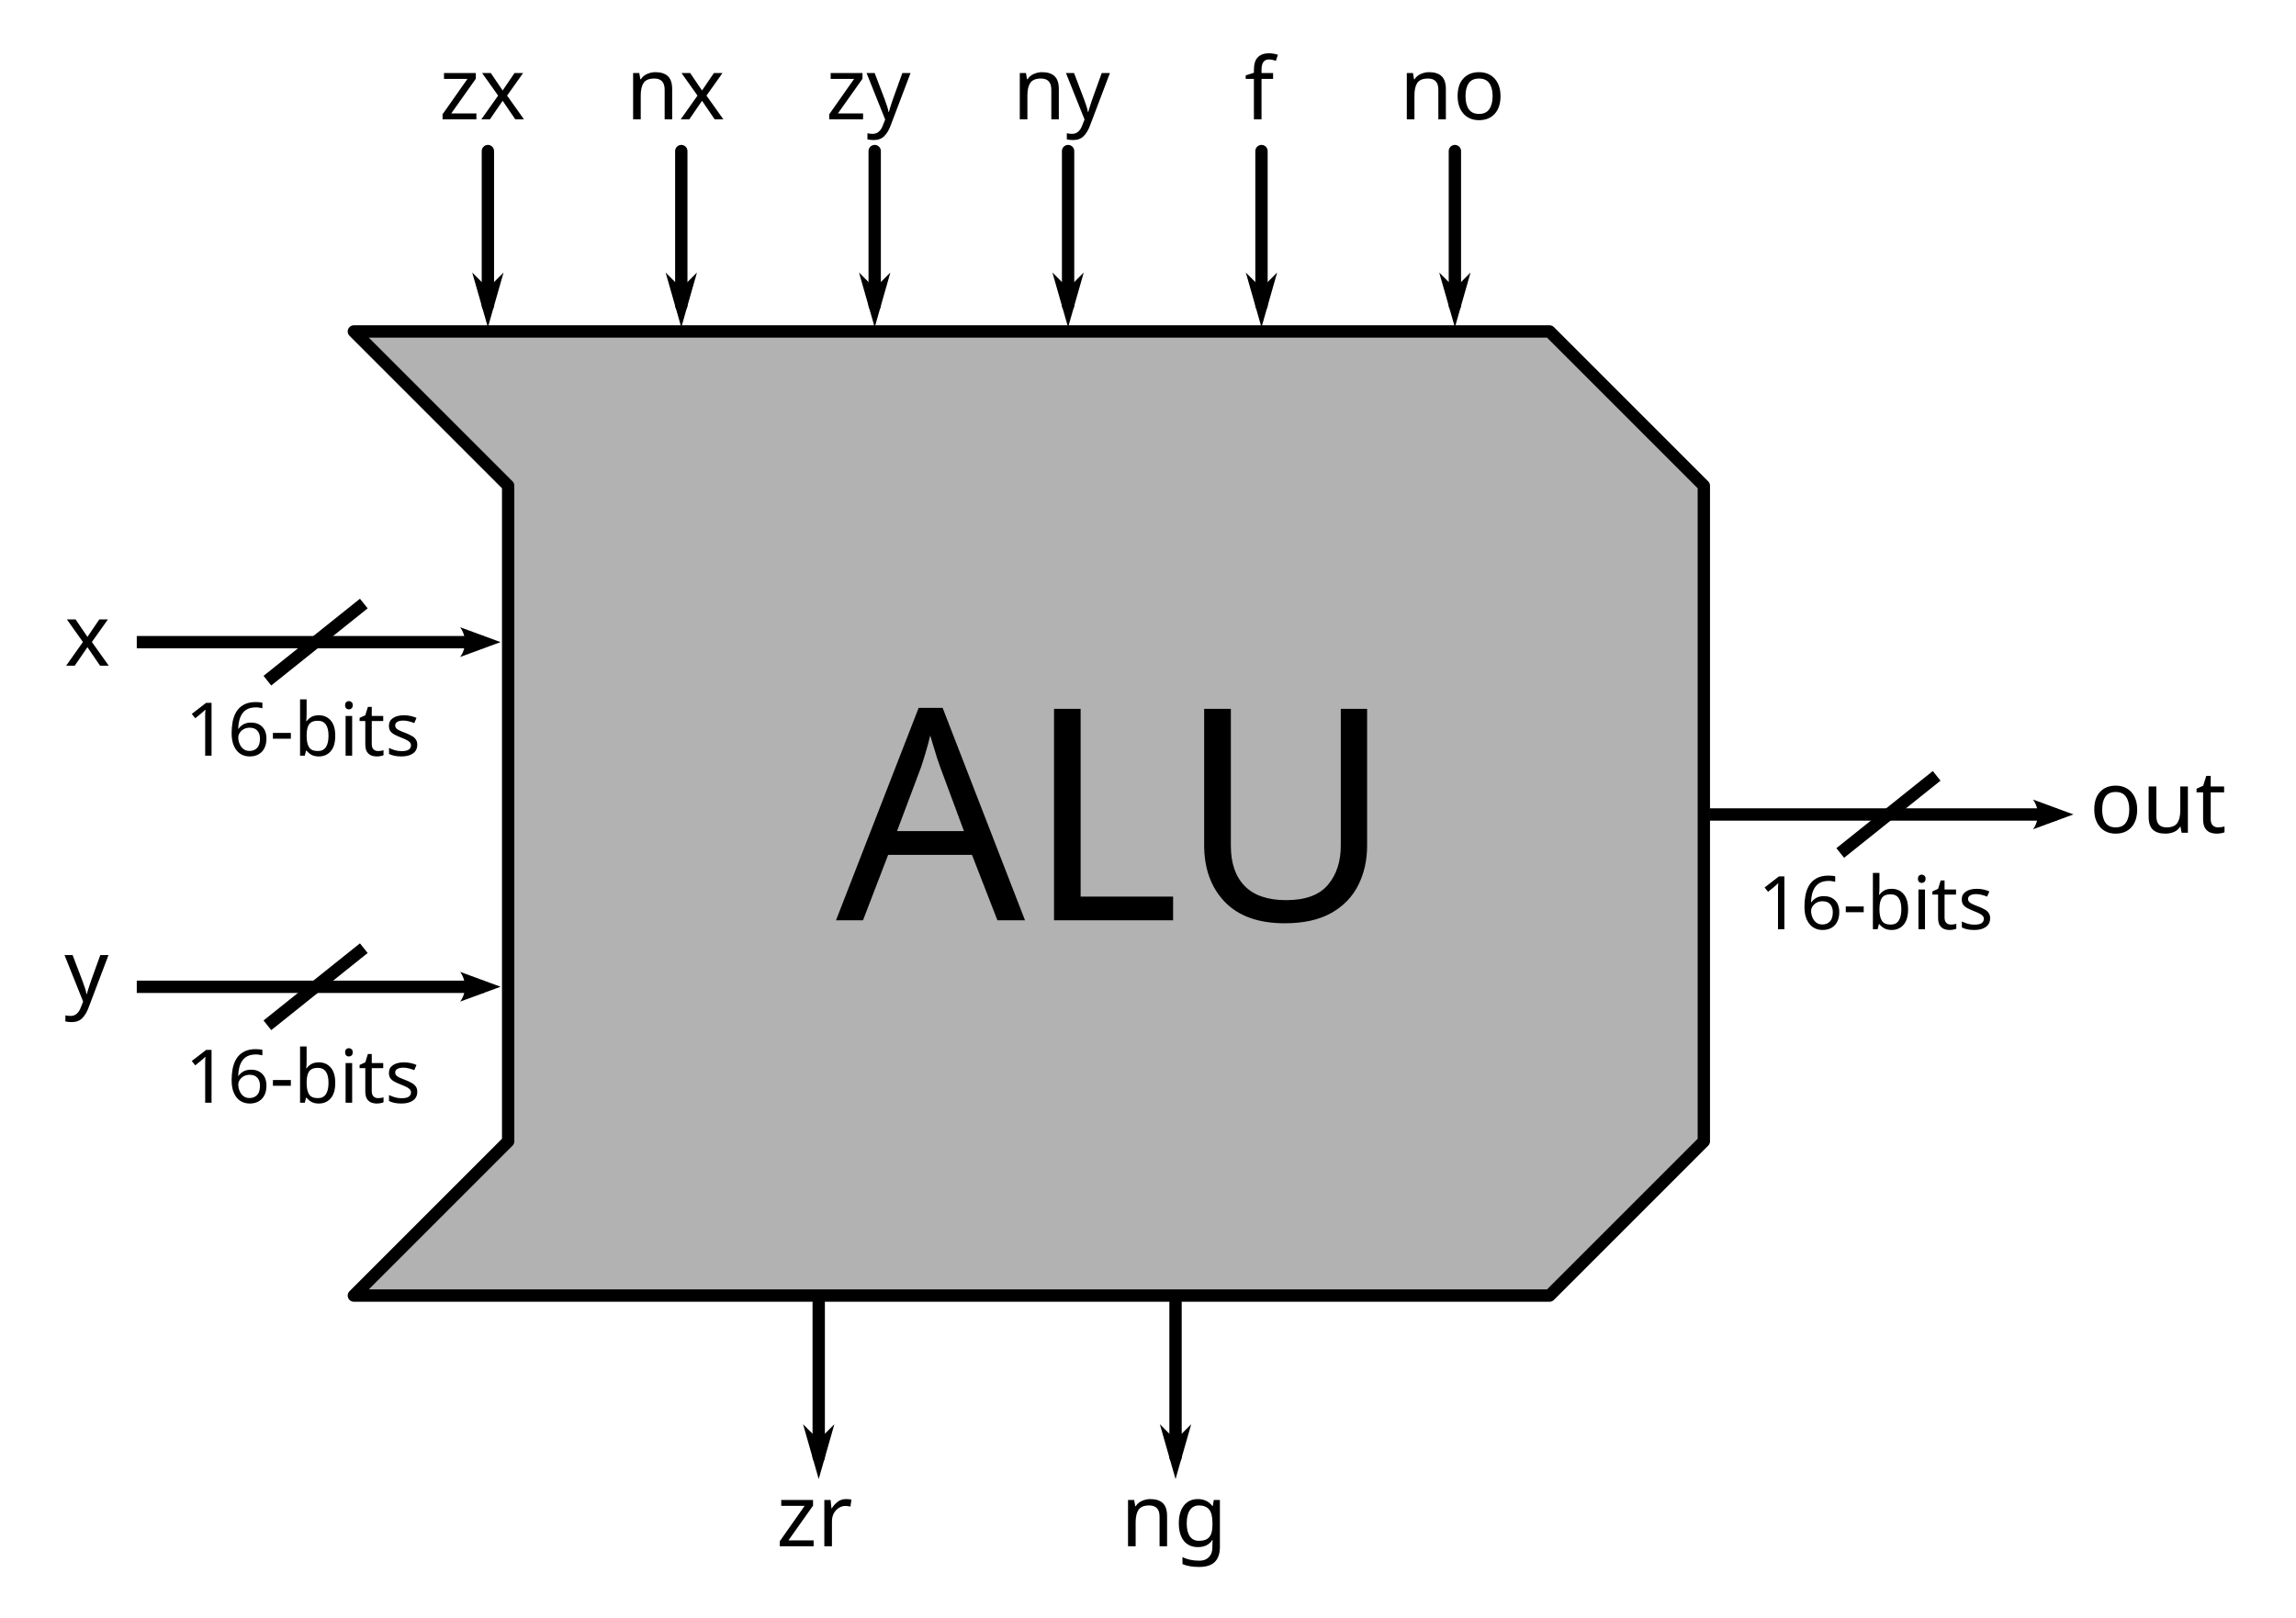
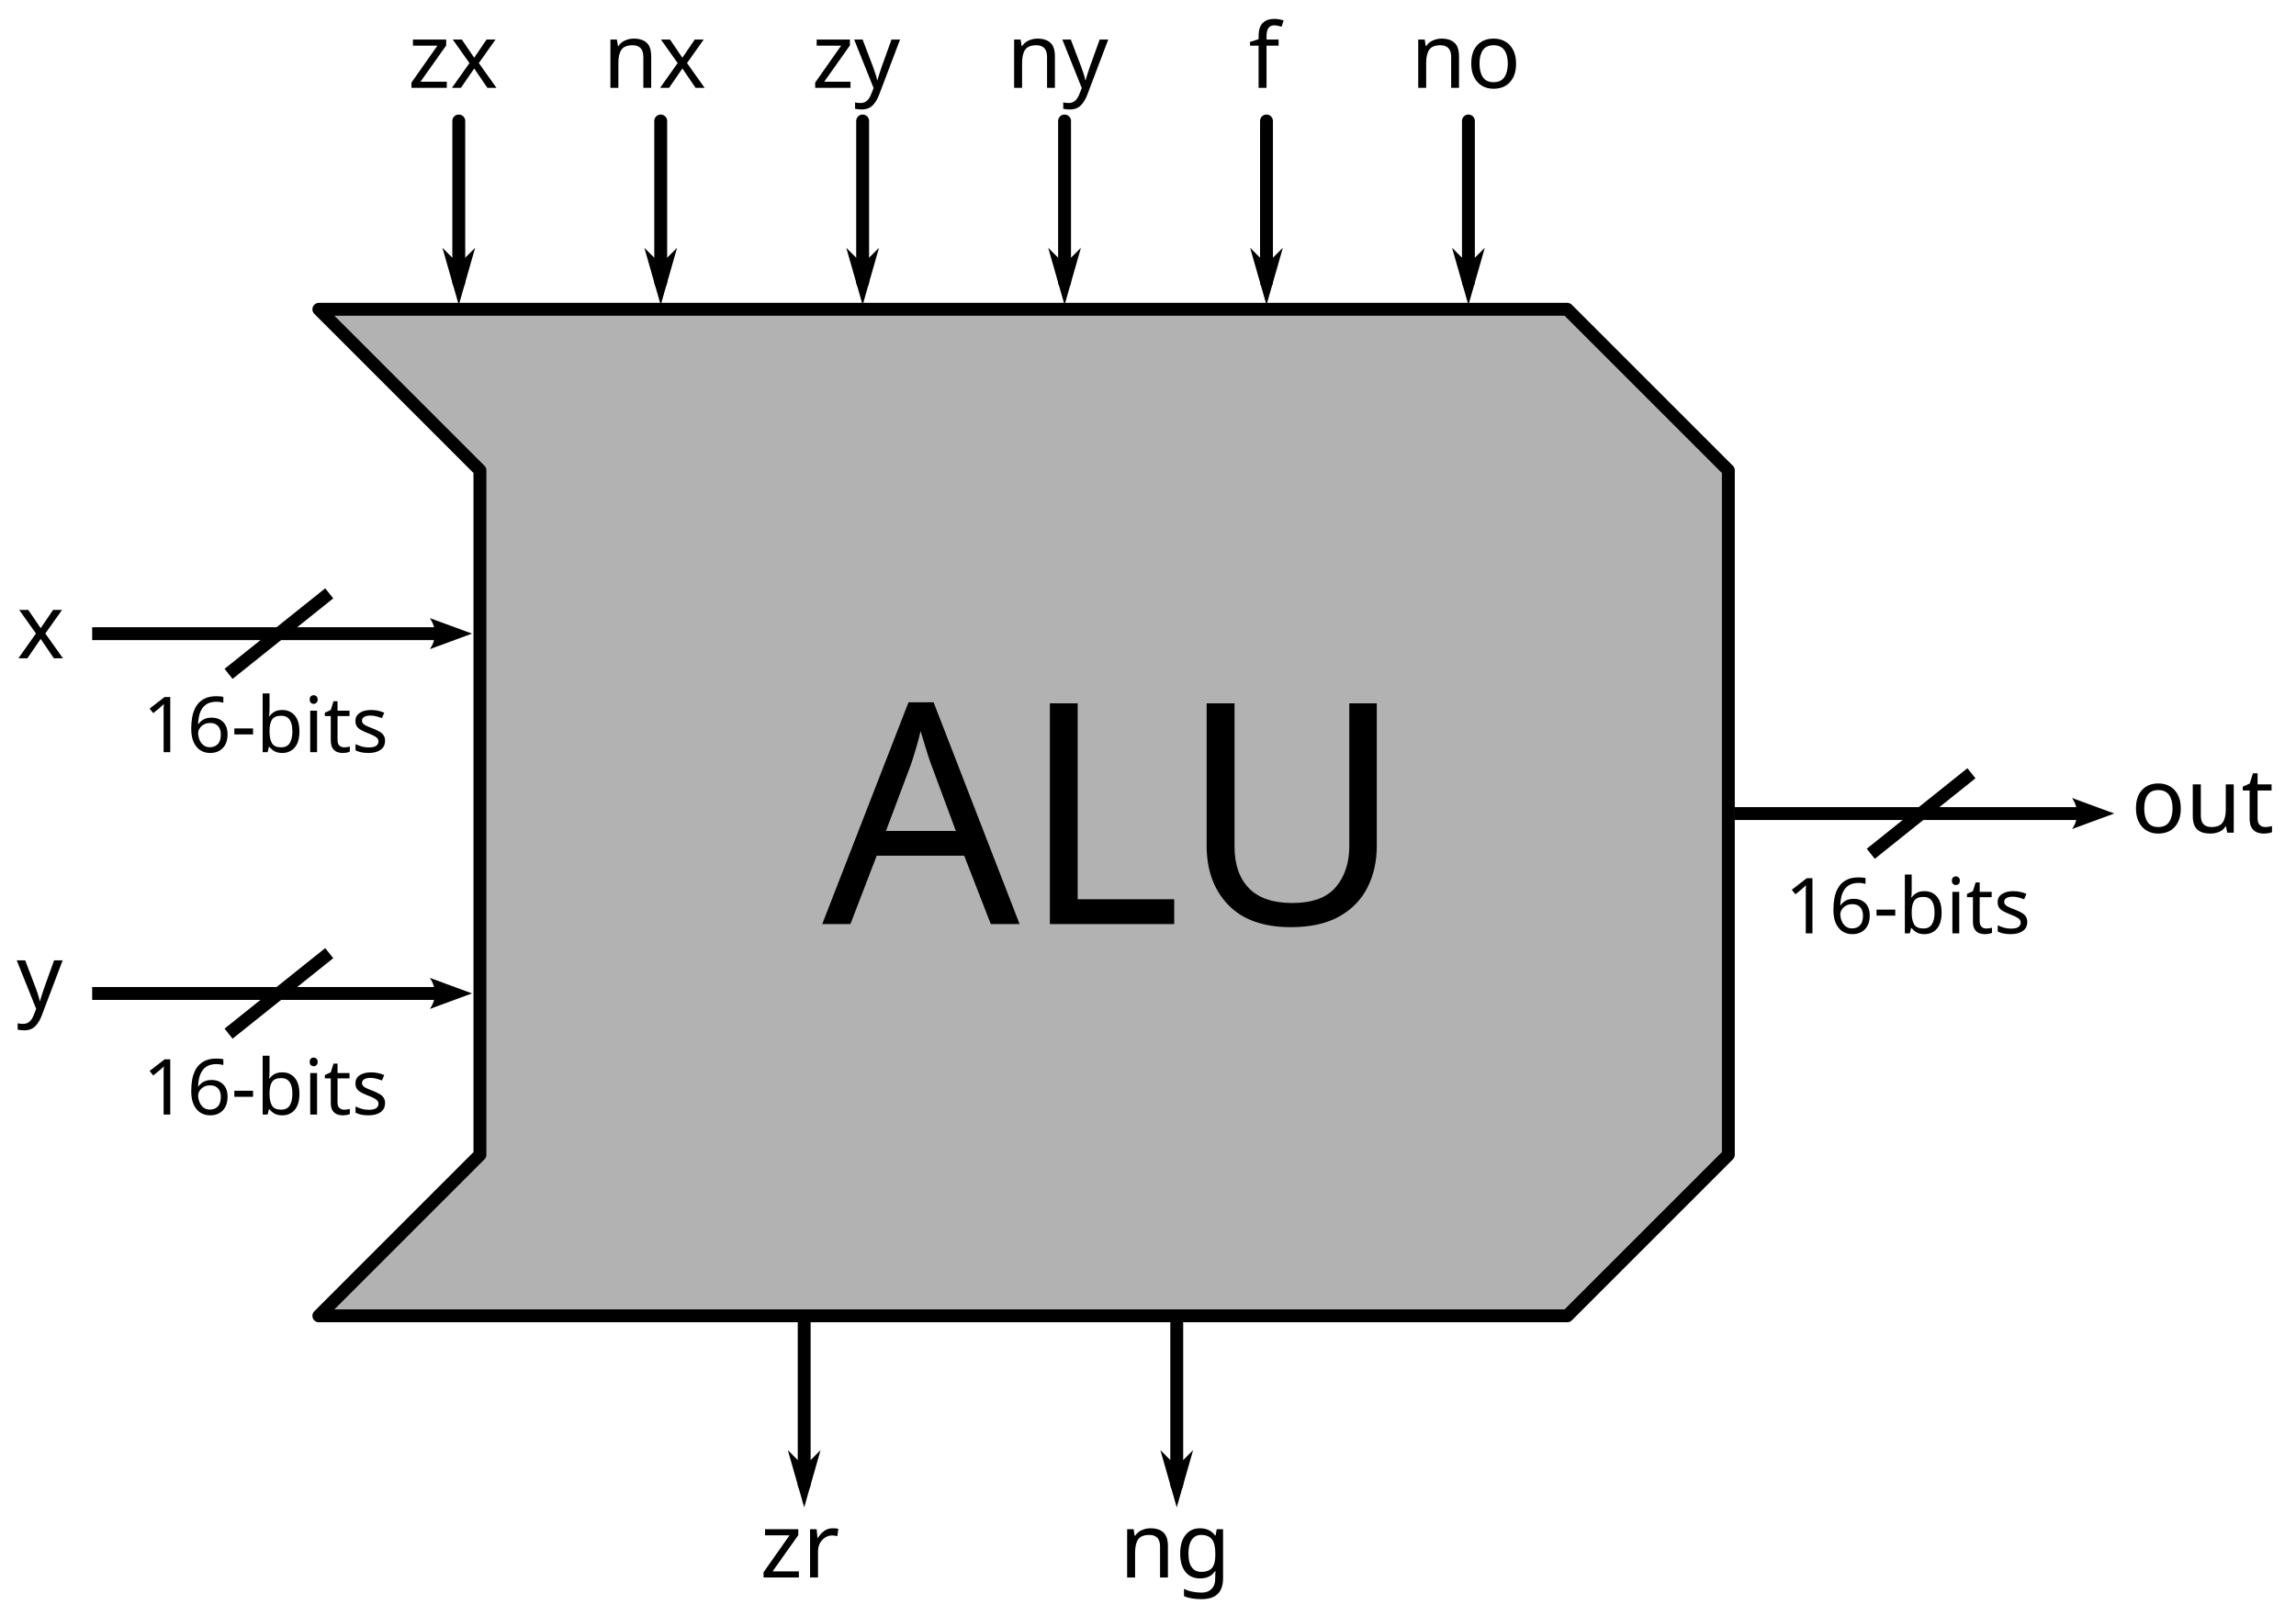
- <svg xmlns="http://www.w3.org/2000/svg" width="372.047" height="262.205" id="svg2" version="1.1">
+ <svg xmlns="http://www.w3.org/2000/svg" width="356.335" height="250.799" id="svg2" version="1.1">
  <defs id="defs4">
-     <marker orient="auto" refY="0.0" refX="0.0" id="Arrow2Send" style="overflow:visible;">
-       <path id="path3796" style="fill-rule:evenodd;stroke-width:0.625;stroke-linejoin:round;" d="M 8.719,4.034 L -2.207,0.016 L 8.719,-4.002 C 6.973,-1.63 6.983,1.616 8.719,4.034 z " transform="scale(0.3) rotate(180) translate(-2.3,0)" />
+     <marker orient="auto" refY="0" refX="0" id="Arrow2Send" style="overflow:visible">
+       <path id="path3796" style="fill-rule:evenodd;stroke-width:0.625;stroke-linejoin:round" d="M 8.719,4.034 -2.207,0.016 8.719,-4.002 c -1.745,2.372 -1.735,5.617 -6e-7,8.035 z" transform="matrix(-0.3,0,0,-0.3,0.69,0)" />
    </marker>
-     <marker orient="auto" refY="0.0" refX="0.0" id="Arrow1Send" style="overflow:visible;">
-       <path id="path3778" d="M 0.0,0.0 L 5.0,-5.0 L -12.5,0.0 L 5.0,5.0 L 0.0,0.0 z " style="fill-rule:evenodd;stroke:#000000;stroke-width:1.0pt;" transform="scale(0.2) rotate(180) translate(6,0)" />
+     <marker orient="auto" refY="0" refX="0" id="Arrow1Send" style="overflow:visible">
+       <path id="path3778" d="M 0,0 5,-5 -12.5,0 5,5 0,0 z" style="fill-rule:evenodd;stroke:#000000;stroke-width:1pt" transform="matrix(-0.2,0,0,-0.2,-1.2,0)" />
    </marker>
    <marker orient="auto" refY="0" refX="0" id="Arrow1Send-5" style="overflow:visible">
      <path id="path3778-7" d="M 0,0 5,-5 -12.5,0 5,5 0,0 z" style="fill-rule:evenodd;stroke:#000000;stroke-width:1pt" transform="matrix(-0.2,0,0,-0.2,-1.2,0)" />
    </marker>
    <marker orient="auto" refY="0" refX="0" id="Arrow1Send-8" style="overflow:visible">
      <path id="path3778-6" d="M 0,0 5,-5 -12.5,0 5,5 0,0 z" style="fill-rule:evenodd;stroke:#000000;stroke-width:1pt" transform="matrix(-0.2,0,0,-0.2,-1.2,0)" />
    </marker>
    <marker orient="auto" refY="0" refX="0" id="Arrow1Send-2" style="overflow:visible">
      <path id="path3778-1" d="M 0,0 5,-5 -12.5,0 5,5 0,0 z" style="fill-rule:evenodd;stroke:#000000;stroke-width:1pt" transform="matrix(-0.2,0,0,-0.2,-1.2,0)" />
    </marker>
    <marker orient="auto" refY="0" refX="0" id="Arrow1Send-1" style="overflow:visible">
      <path id="path3778-8" d="M 0,0 5,-5 -12.5,0 5,5 0,0 z" style="fill-rule:evenodd;stroke:#000000;stroke-width:1pt" transform="matrix(-0.2,0,0,-0.2,-1.2,0)" />
    </marker>
    <marker orient="auto" refY="0" refX="0" id="Arrow1Send-3" style="overflow:visible">
      <path id="path3778-0" d="M 0,0 5,-5 -12.5,0 5,5 0,0 z" style="fill-rule:evenodd;stroke:#000000;stroke-width:1pt" transform="matrix(-0.2,0,0,-0.2,-1.2,0)" />
    </marker>
    <marker orient="auto" refY="0" refX="0" id="Arrow2Send-4" style="overflow:visible">
      <path id="path3796-5" style="fill-rule:evenodd;stroke-width:0.625;stroke-linejoin:round" d="M 8.719,4.034 -2.207,0.016 8.719,-4.002 c -1.745,2.372 -1.735,5.617 -6e-7,8.035 z" transform="matrix(-0.3,0,0,-0.3,0.69,0)" />
    </marker>
    <marker orient="auto" refY="0" refX="0" id="Arrow2Send-5" style="overflow:visible">
      <path id="path3796-2" style="fill-rule:evenodd;stroke-width:0.625;stroke-linejoin:round" d="M 8.719,4.034 -2.207,0.016 8.719,-4.002 c -1.745,2.372 -1.735,5.617 -6e-7,8.035 z" transform="matrix(-0.3,0,0,-0.3,0.69,0)" />
    </marker>
    <marker orient="auto" refY="0" refX="0" id="Arrow1Send-6" style="overflow:visible">
      <path id="path3778-13" d="M 0,0 5,-5 -12.5,0 5,5 0,0 z" style="fill-rule:evenodd;stroke:#000000;stroke-width:1pt" transform="matrix(-0.2,0,0,-0.2,-1.2,0)" />
    </marker>
    <marker orient="auto" refY="0" refX="0" id="Arrow1Send-34" style="overflow:visible">
      <path id="path3778-03" d="M 0,0 5,-5 -12.5,0 5,5 0,0 z" style="fill-rule:evenodd;stroke:#000000;stroke-width:1pt" transform="matrix(-0.2,0,0,-0.2,-1.2,0)" />
    </marker>
  </defs>
-   <g id="layer1" transform="translate(0,-790.1574)">
+   <g id="layer1" transform="translate(-7.85614,-795.8603)">
    <path style="fill:none;stroke:#000000;stroke-width:2;stroke-linecap:round;stroke-linejoin:miter;stroke-miterlimit:4;stroke-opacity:1;stroke-dasharray:none;marker-end:url(#Arrow1Send)" d="m 190.486,1001.288 0,25" id="path3757-0-4" />
    <g id="g5282" transform="translate(-17.65851,10.25994)">
      <path id="path3755" d="m 75,833.612 193.75,0 25,25 0,106.25 -25,25 -193.75,0 25,-25 0,-106.25 z" style="fill:#b2b2b2;fill-opacity:1;stroke:#000000;stroke-width:2;stroke-linecap:butt;stroke-linejoin:round;stroke-miterlimit:4;stroke-opacity:1;stroke-dasharray:none" />
      <text id="text4965" y="929.042" x="153.125" style="font-size:48px;font-style:normal;font-variant:normal;font-weight:normal;font-stretch:normal;text-align:start;line-height:125%;letter-spacing:0px;word-spacing:0px;writing-mode:lr-tb;text-anchor:start;fill:#000000;fill-opacity:1;stroke:none;font-family:Sans;-inkscape-font-specification:Sans" xml:space="preserve">
        <tspan y="929.042" x="153.125" id="tspan4967">ALU</tspan>
      </text>
    </g>
    <g id="g5106" transform="translate(-17.65851,10.25994)">
      <path id="path3757" d="m 96.717,804.382 0,25" style="fill:none;stroke:#000000;stroke-width:2;stroke-linecap:round;stroke-linejoin:miter;stroke-miterlimit:4;stroke-opacity:1;stroke-dasharray:none;marker-end:url(#Arrow1Send)" />
      <text id="text4988" y="799.237" x="88.825" style="font-size:14px;font-style:normal;font-variant:normal;font-weight:normal;font-stretch:normal;text-align:start;line-height:125%;letter-spacing:0px;word-spacing:0px;writing-mode:lr-tb;text-anchor:start;fill:#000000;fill-opacity:1;stroke:none;font-family:Sans;-inkscape-font-specification:Sans" xml:space="preserve">
        <tspan y="799.237" x="88.825" id="tspan4990">zx</tspan>
      </text>
    </g>
    <g id="g5117" transform="translate(-17.65851,10.25994)">
      <path id="path3757-3" d="m 128.056,804.382 0,25" style="fill:none;stroke:#000000;stroke-width:2;stroke-linecap:round;stroke-linejoin:miter;stroke-miterlimit:4;stroke-opacity:1;stroke-dasharray:none;marker-end:url(#Arrow1Send)" />
      <text id="text4988-3" y="799.237" x="119.063" style="font-size:14px;font-style:normal;font-variant:normal;font-weight:normal;font-stretch:normal;text-align:start;line-height:125%;letter-spacing:0px;word-spacing:0px;writing-mode:lr-tb;text-anchor:start;fill:#000000;fill-opacity:1;stroke:none;font-family:Sans;-inkscape-font-specification:Sans" xml:space="preserve">
        <tspan y="799.237" x="119.063" id="tspan4990-8">nx</tspan>
      </text>
    </g>
    <g id="g5122" transform="translate(-17.65851,10.25994)">
      <path id="path3757-0" d="m 159.395,804.382 0,25" style="fill:none;stroke:#000000;stroke-width:2;stroke-linecap:round;stroke-linejoin:miter;stroke-miterlimit:4;stroke-opacity:1;stroke-dasharray:none;marker-end:url(#Arrow1Send)" />
      <text id="text4988-1" y="799.237" x="151.482" style="font-size:14px;font-style:normal;font-variant:normal;font-weight:normal;font-stretch:normal;text-align:start;line-height:125%;letter-spacing:0px;word-spacing:0px;writing-mode:lr-tb;text-anchor:start;fill:#000000;fill-opacity:1;stroke:none;font-family:Sans;-inkscape-font-specification:Sans" xml:space="preserve">
        <tspan y="799.237" x="151.482" id="tspan4990-6">zy</tspan>
      </text>
    </g>
    <g id="g5127" transform="translate(-17.65851,10.25994)">
      <path id="path3757-6" d="m 190.733,804.382 0,25" style="fill:none;stroke:#000000;stroke-width:2;stroke-linecap:round;stroke-linejoin:miter;stroke-miterlimit:4;stroke-opacity:1;stroke-dasharray:none;marker-end:url(#Arrow1Send)" />
      <text id="text4988-8" y="799.237" x="181.72" style="font-size:14px;font-style:normal;font-variant:normal;font-weight:normal;font-stretch:normal;text-align:start;line-height:125%;letter-spacing:0px;word-spacing:0px;writing-mode:lr-tb;text-anchor:start;fill:#000000;fill-opacity:1;stroke:none;font-family:Sans;-inkscape-font-specification:Sans" xml:space="preserve">
        <tspan y="799.237" x="181.72" id="tspan4990-7">ny</tspan>
      </text>
    </g>
    <g id="g5132" transform="translate(-17.65851,10.25994)">
      <path id="path3757-1" d="m 222.072,804.382 0,25" style="fill:none;stroke:#000000;stroke-width:2;stroke-linecap:round;stroke-linejoin:miter;stroke-miterlimit:4;stroke-opacity:1;stroke-dasharray:none;marker-end:url(#Arrow1Send)" />
      <text id="text4988-81" y="799.237" x="219.314" style="font-size:14px;font-style:normal;font-variant:normal;font-weight:normal;font-stretch:normal;text-align:start;line-height:125%;letter-spacing:0px;word-spacing:0px;writing-mode:lr-tb;text-anchor:start;fill:#000000;fill-opacity:1;stroke:none;font-family:Sans;-inkscape-font-specification:Sans" xml:space="preserve">
        <tspan y="799.237" x="219.314" id="tspan4990-85">f</tspan>
      </text>
    </g>
    <g id="g5137" transform="translate(-17.65851,10.25994)">
      <path id="path3757-9" d="m 253.411,804.382 0,25" style="fill:none;stroke:#000000;stroke-width:2;stroke-linecap:round;stroke-linejoin:miter;stroke-miterlimit:4;stroke-opacity:1;stroke-dasharray:none;marker-end:url(#Arrow1Send)" />
      <text id="text4988-4" y="799.237" x="244.432" style="font-size:14px;font-style:normal;font-variant:normal;font-weight:normal;font-stretch:normal;text-align:start;line-height:125%;letter-spacing:0px;word-spacing:0px;writing-mode:lr-tb;text-anchor:start;fill:#000000;fill-opacity:1;stroke:none;font-family:Sans;-inkscape-font-specification:Sans" xml:space="preserve">
        <tspan y="799.237" x="244.432" id="tspan4990-66">no</tspan>
      </text>
    </g>
    <g id="g5147" transform="translate(-17.65851,10.25994)">
      <path id="path3757-0-7" d="m 150.324,991.028 0,25" style="fill:none;stroke:#000000;stroke-width:2;stroke-linecap:round;stroke-linejoin:miter;stroke-miterlimit:4;stroke-opacity:1;stroke-dasharray:none;marker-end:url(#Arrow1Send)" />
      <text id="text4988-812" y="1030.487" x="143.468" style="font-size:14px;font-style:normal;font-variant:normal;font-weight:normal;font-stretch:normal;text-align:start;line-height:125%;letter-spacing:0px;word-spacing:0px;writing-mode:lr-tb;text-anchor:start;fill:#000000;fill-opacity:1;stroke:none;font-family:Sans;-inkscape-font-specification:Sans" xml:space="preserve">
        <tspan y="1030.487" x="143.468" id="tspan4990-5">zr</tspan>
      </text>
    </g>
    <g id="g5152" transform="translate(-17.65851,10.25994)">
      <text id="text4988-6" y="1030.487" x="199.258" style="font-size:14px;font-style:normal;font-variant:normal;font-weight:normal;font-stretch:normal;text-align:start;line-height:125%;letter-spacing:0px;word-spacing:0px;writing-mode:lr-tb;text-anchor:start;fill:#000000;fill-opacity:1;stroke:none;font-family:Sans;-inkscape-font-specification:Sans" xml:space="preserve">
        <tspan y="1030.487" x="199.258" id="tspan4990-67">ng</tspan>
      </text>
    </g>
    <g id="g5252" transform="translate(-17.65851,10.25994)">
      <text id="text4988-5" y="887.788" x="28.125" style="font-size:14px;font-style:normal;font-variant:normal;font-weight:normal;font-stretch:normal;text-align:start;line-height:125%;letter-spacing:0px;word-spacing:0px;writing-mode:lr-tb;text-anchor:start;fill:#000000;fill-opacity:1;stroke:none;font-family:Sans;-inkscape-font-specification:Sans" xml:space="preserve">
        <tspan y="887.788" x="28.125" id="tspan4990-4">x</tspan>
      </text>
      <g id="g5240">
        <path style="fill:none;stroke:#000000;stroke-width:2;stroke-linecap:butt;stroke-linejoin:miter;stroke-miterlimit:4;stroke-opacity:1;stroke-dasharray:none;marker-end:url(#Arrow2Send)" d="m 39.821,883.969 56.25,0" id="path4684" />
        <path style="fill:none;stroke:#000000;stroke-width:2;stroke-linecap:butt;stroke-linejoin:miter;stroke-miterlimit:4;stroke-opacity:1;stroke-dasharray:none" d="m 60.986,890.21 15.625,-12.5" id="path5156" />
      </g>
      <text id="text5176" y="902.362" x="47.67" style="font-size:12px;font-style:normal;font-weight:normal;line-height:125%;letter-spacing:0px;word-spacing:0px;fill:#000000;fill-opacity:1;stroke:none;font-family:Sans" xml:space="preserve">
        <tspan y="902.362" x="47.67" id="tspan5178">16-bits</tspan>
      </text>
    </g>
    <g id="g5261" transform="translate(-17.65851,10.25994)">
      <text id="text4988-10" y="942.184" x="28.098" style="font-size:14px;font-style:normal;font-variant:normal;font-weight:normal;font-stretch:normal;text-align:start;line-height:125%;letter-spacing:0px;word-spacing:0px;writing-mode:lr-tb;text-anchor:start;fill:#000000;fill-opacity:1;stroke:none;font-family:Sans;-inkscape-font-specification:Sans" xml:space="preserve">
        <tspan y="942.184" x="28.098" id="tspan4990-89">y</tspan>
      </text>
      <g id="g5244">
        <path style="fill:none;stroke:#000000;stroke-width:2;stroke-linecap:butt;stroke-linejoin:miter;stroke-miterlimit:4;stroke-opacity:1;stroke-dasharray:none;marker-end:url(#Arrow2Send)" d="m 39.821,939.821 56.25,0" id="path4684-1" />
        <path style="fill:none;stroke:#000000;stroke-width:2;stroke-linecap:butt;stroke-linejoin:miter;stroke-miterlimit:4;stroke-opacity:1;stroke-dasharray:none" d="m 60.986,946.062 15.625,-12.5" id="path5156-9" />
      </g>
      <text id="text5176-0" y="958.612" x="47.67" style="font-size:12px;font-style:normal;font-weight:normal;line-height:125%;letter-spacing:0px;word-spacing:0px;fill:#000000;fill-opacity:1;stroke:none;font-family:Sans" xml:space="preserve">
        <tspan y="958.612" x="47.67" id="tspan5178-0">16-bits</tspan>
      </text>
    </g>
    <g id="g5270" transform="translate(-17.65851,10.25994)">
      <text id="text4988-9" y="914.862" x="356.25" style="font-size:14px;font-style:normal;font-variant:normal;font-weight:normal;font-stretch:normal;text-align:start;line-height:125%;letter-spacing:0px;word-spacing:0px;writing-mode:lr-tb;text-anchor:start;fill:#000000;fill-opacity:1;stroke:none;font-family:Sans;-inkscape-font-specification:Sans" xml:space="preserve">
        <tspan y="914.862" x="356.25" id="tspan4990-87">out</tspan>
      </text>
      <text id="text5176-0-0" y="930.487" x="302.536" style="font-size:12px;font-style:normal;font-weight:normal;line-height:125%;letter-spacing:0px;word-spacing:0px;fill:#000000;fill-opacity:1;stroke:none;font-family:Sans" xml:space="preserve">
        <tspan y="930.487" x="302.536" id="tspan5178-0-3">16-bits</tspan>
      </text>
      <g id="g5248">
        <path style="fill:none;stroke:#000000;stroke-width:2;stroke-linecap:butt;stroke-linejoin:miter;stroke-miterlimit:4;stroke-opacity:1;stroke-dasharray:none;marker-end:url(#Arrow2Send)" d="m 294.688,911.895 56.25,0" id="path4684-6" />
        <path style="fill:none;stroke:#000000;stroke-width:2;stroke-linecap:butt;stroke-linejoin:miter;stroke-miterlimit:4;stroke-opacity:1;stroke-dasharray:none" d="m 315.852,918.136 15.625,-12.5" id="path5156-8" />
      </g>
    </g>
  </g>
</svg>
